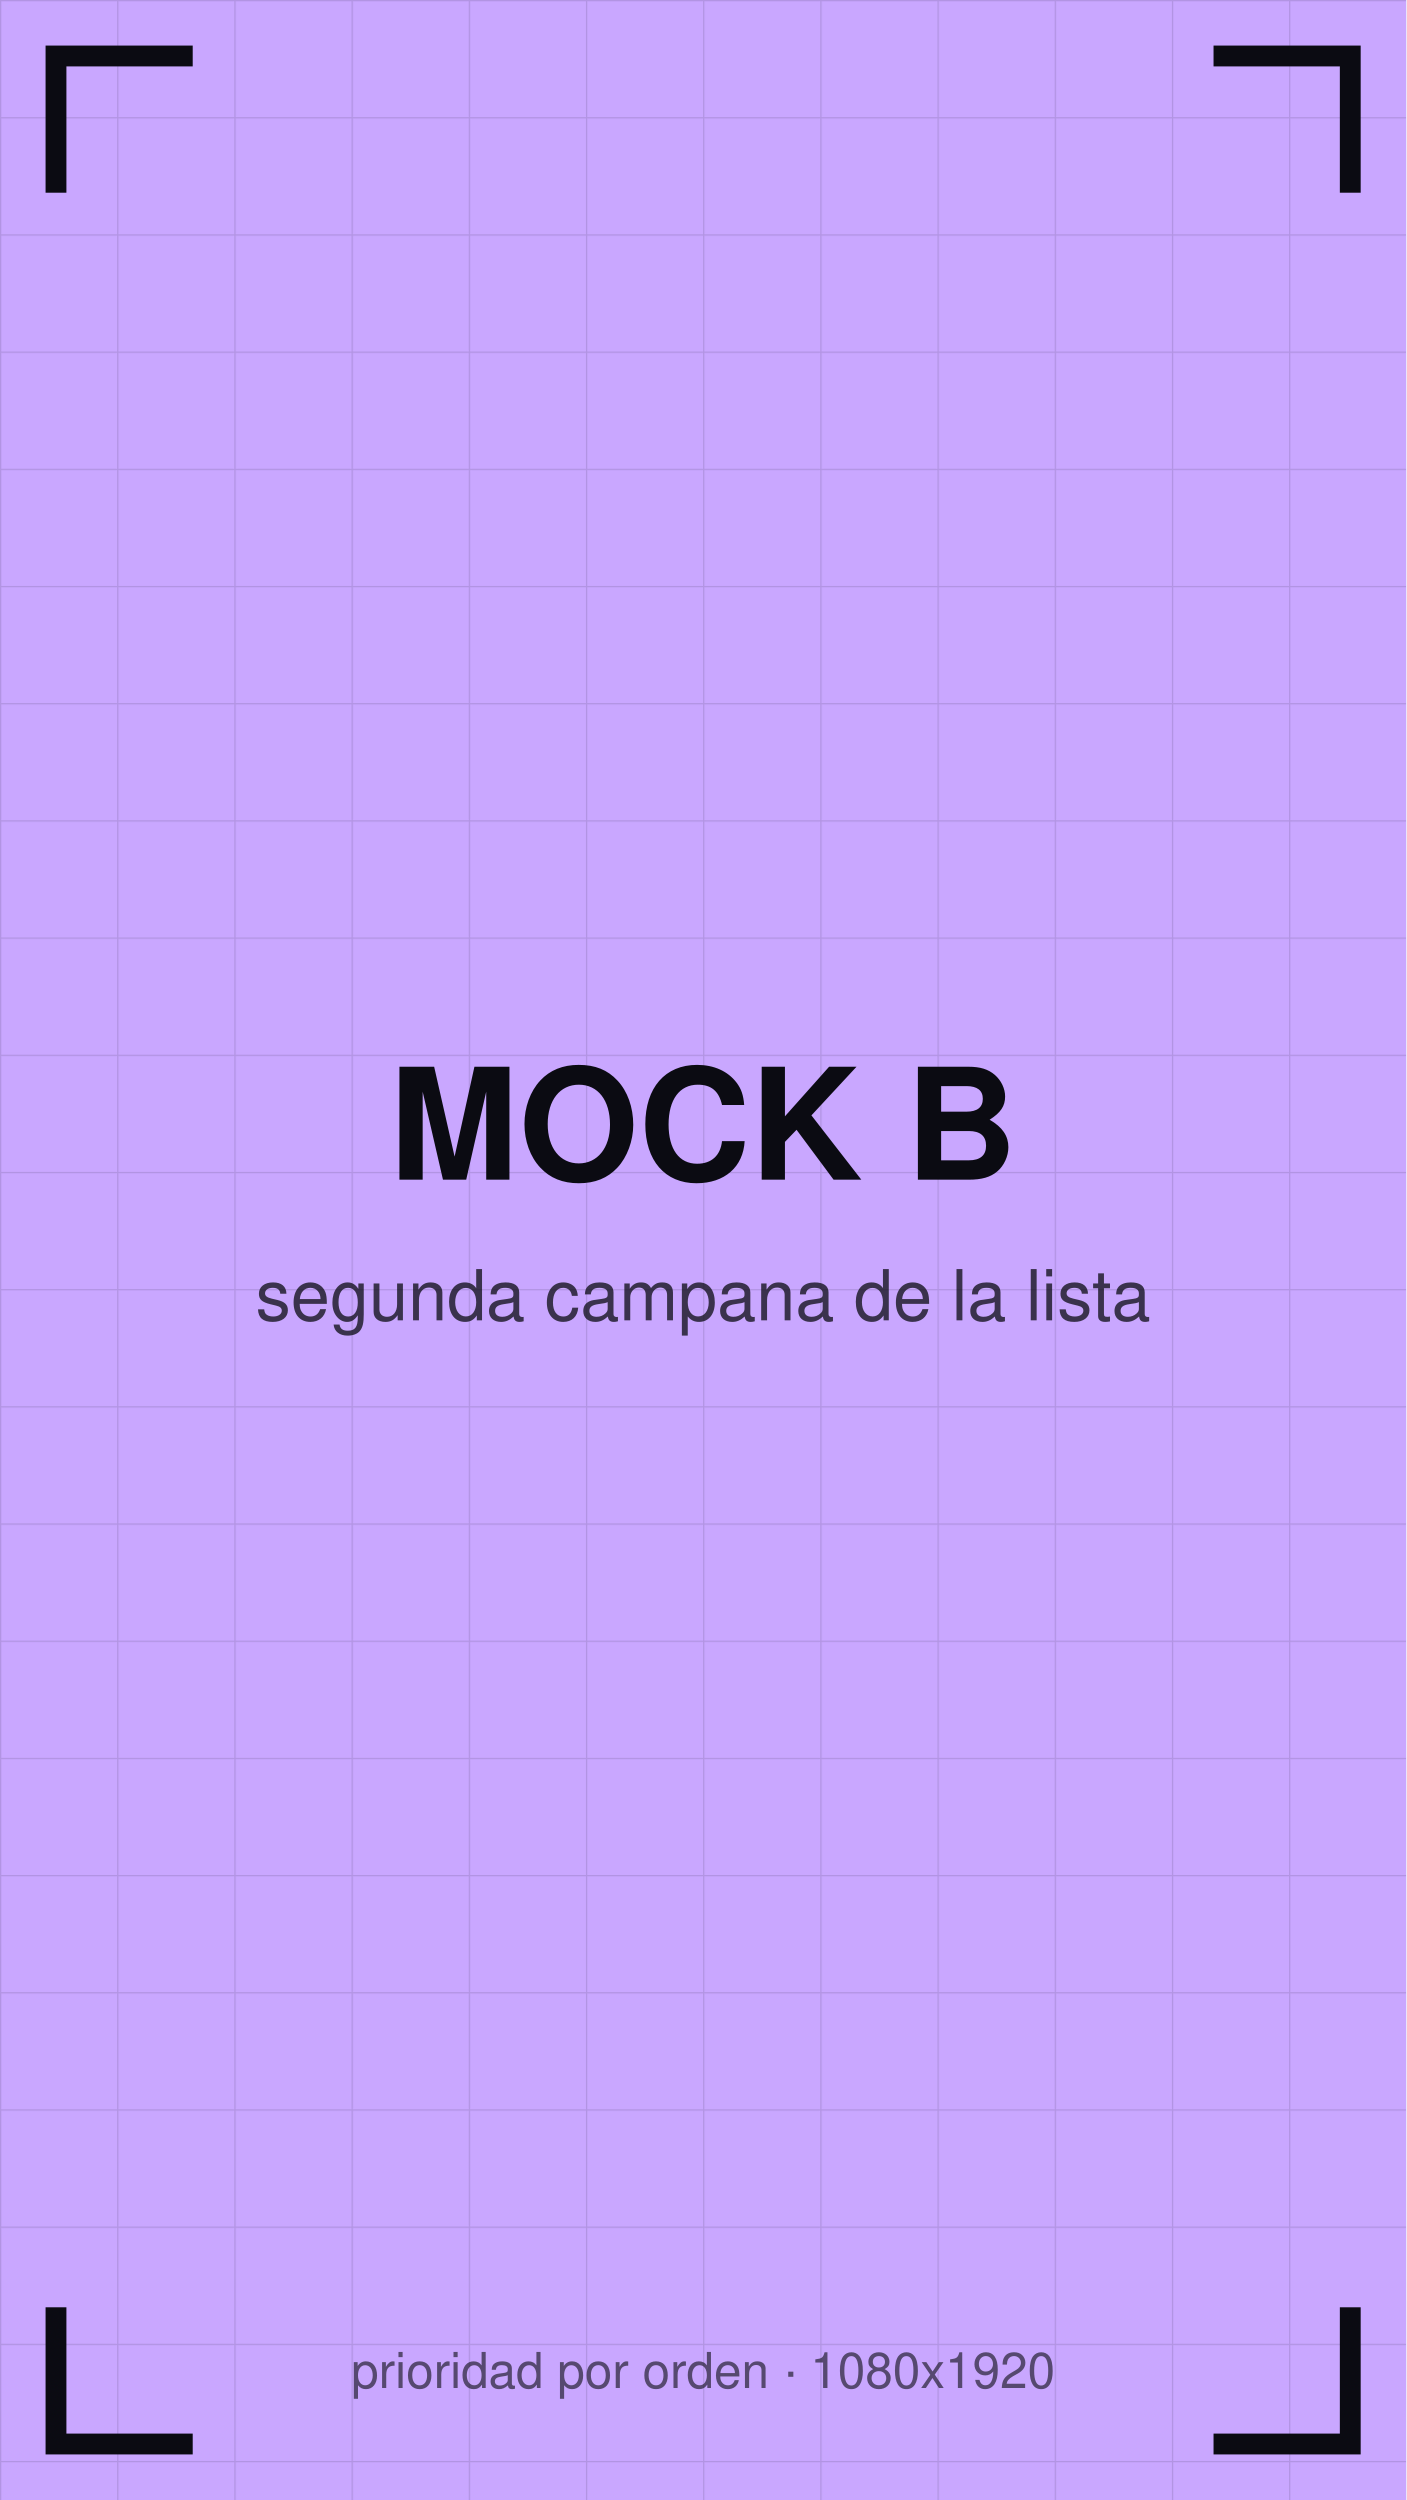
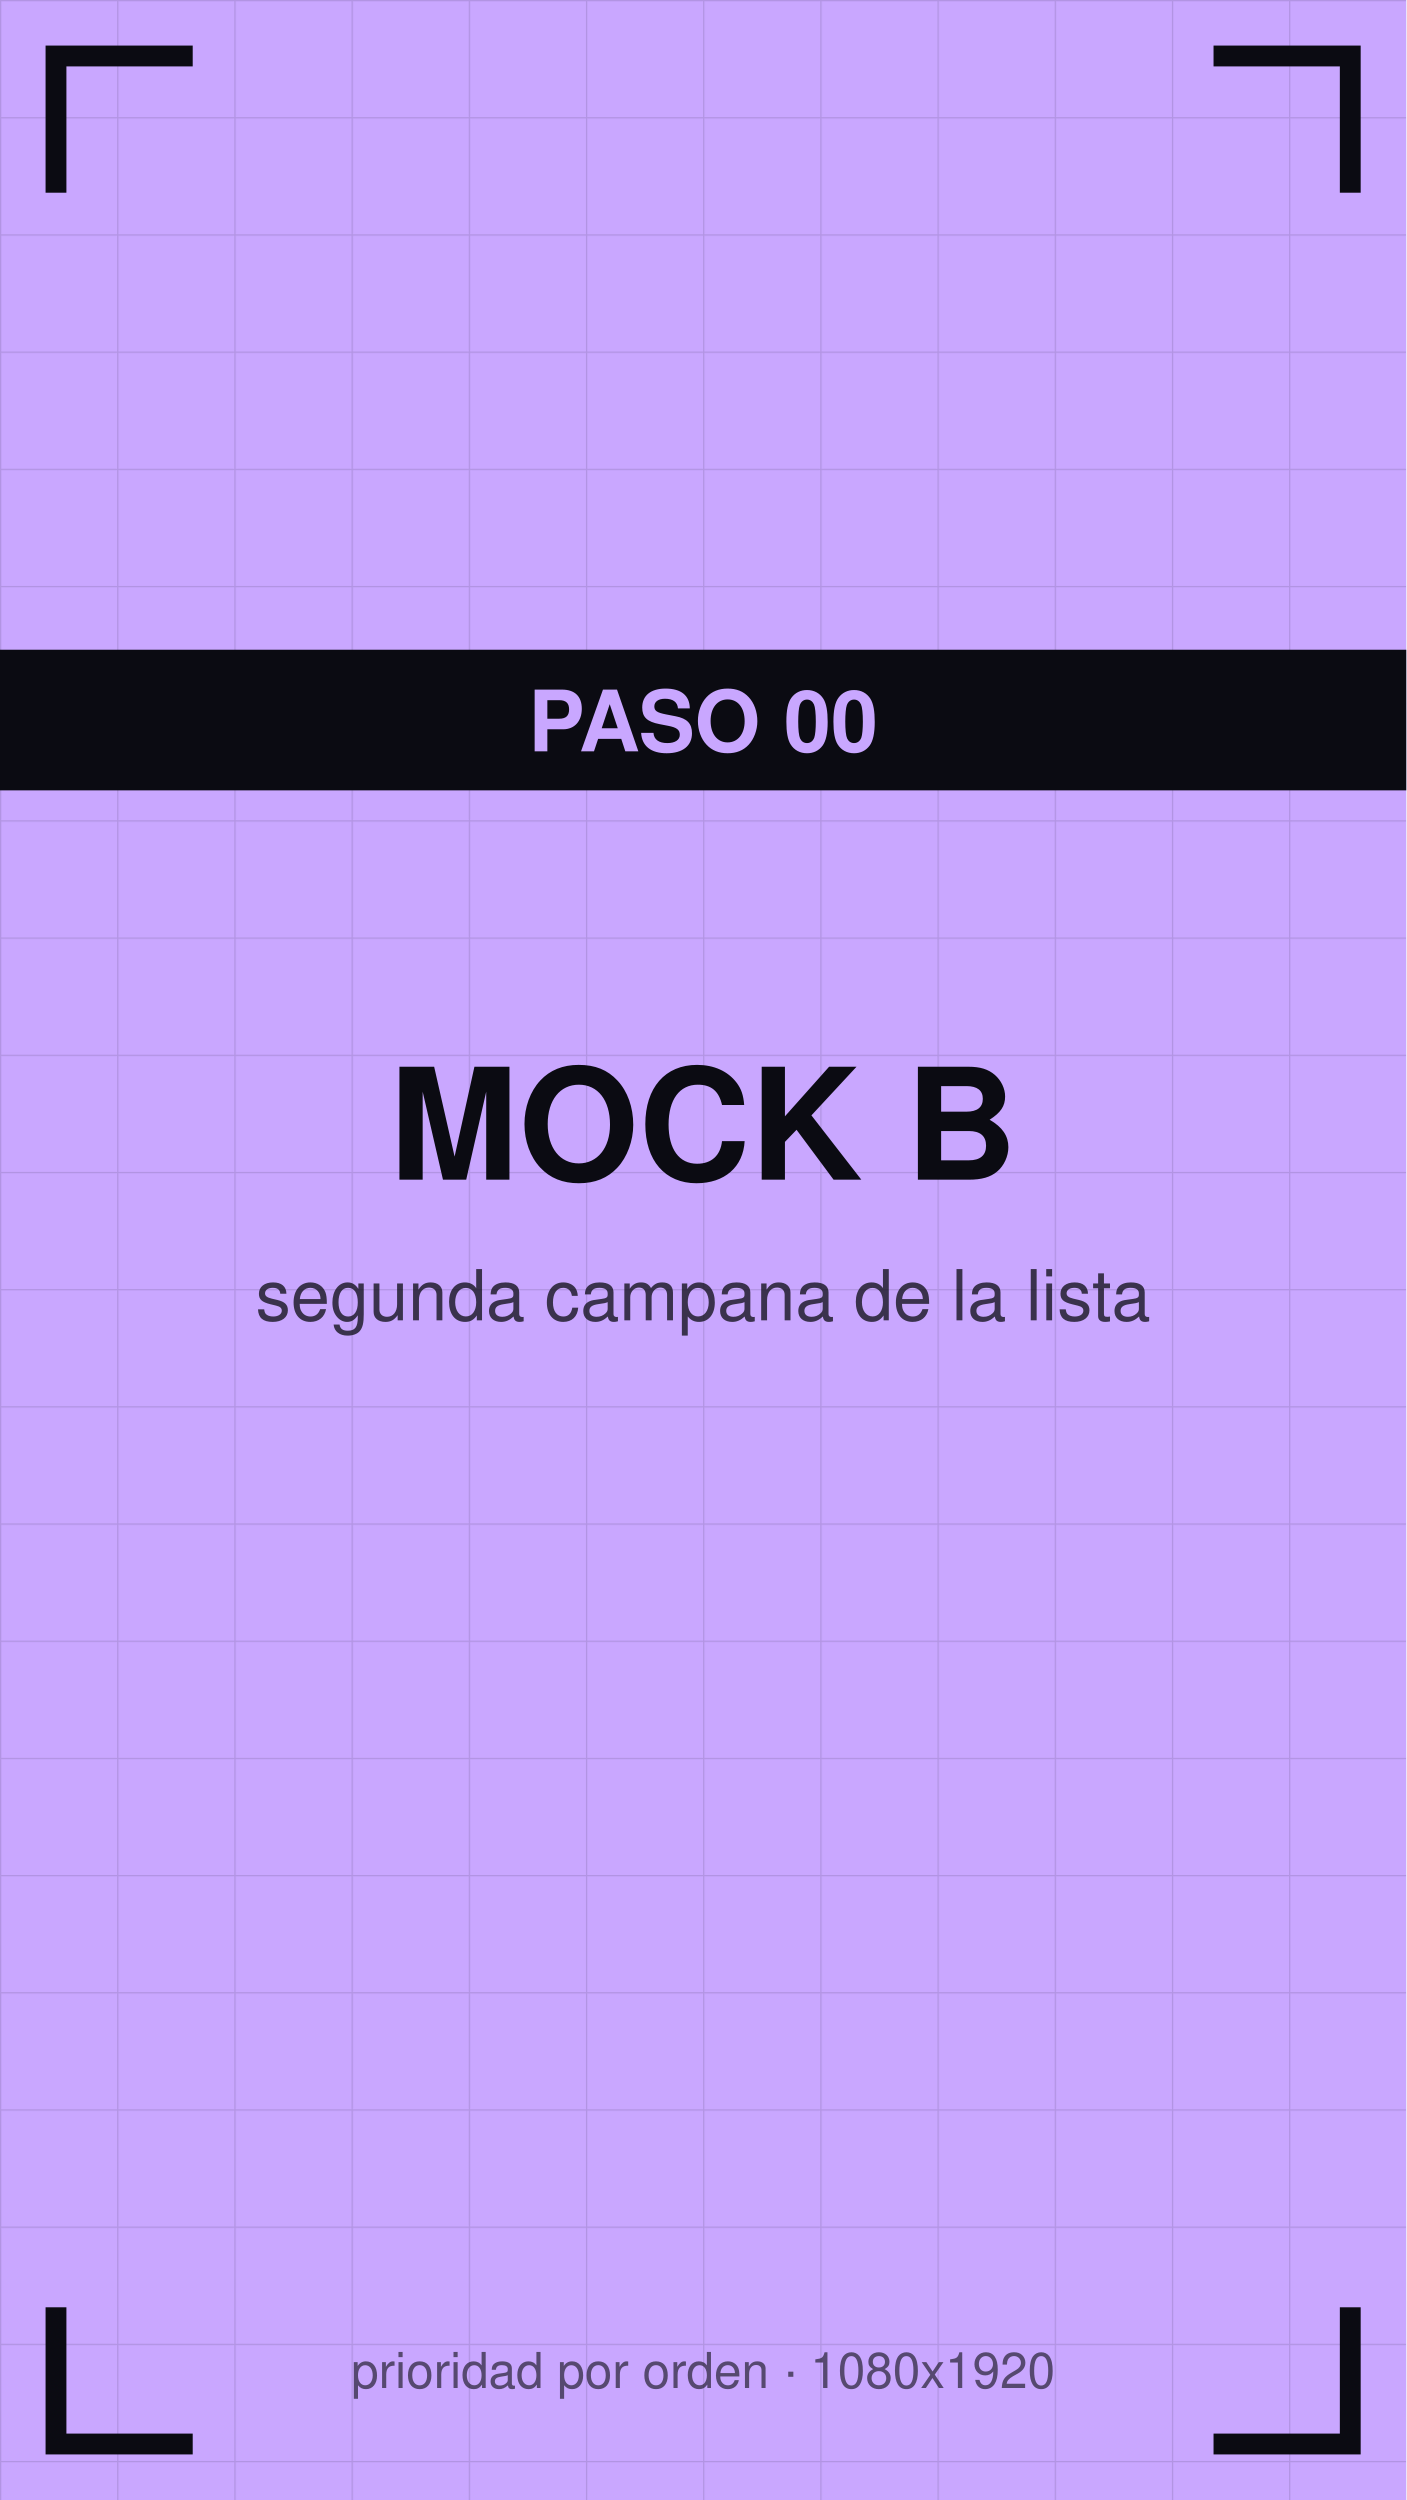
<svg xmlns="http://www.w3.org/2000/svg" viewBox="0 0 1080 1920" width="1080" height="1920">
  <defs>
    <pattern id="g" width="90" height="90" patternUnits="userSpaceOnUse">
      <path d="M90 0 L0 0 0 90" fill="none" stroke="#0b0b12" stroke-opacity="0.12" stroke-width="2" />
    </pattern>
  </defs>
  <rect width="1080" height="1920" fill="#c9a7ff" />
  <rect width="1080" height="1920" fill="url(#g)" />
  <path d="M43 140 V43 H140" stroke="#0b0b12" stroke-width="16" fill="none" stroke-linecap="square" />
  <path d="M1037 140 V43 H940" stroke="#0b0b12" stroke-width="16" fill="none" stroke-linecap="square" />
  <path d="M43 1780 V1877 H140" stroke="#0b0b12" stroke-width="16" fill="none" stroke-linecap="square" />
  <path d="M1037 1780 V1877 H940" stroke="#0b0b12" stroke-width="16" fill="none" stroke-linecap="square" />
  <text x="540" y="906" font-family="Helvetica,Arial,sans-serif" font-size="119" font-weight="bold" fill="#0b0b12" text-anchor="middle">MOCK B</text>
  <text x="540" y="1014" font-family="Helvetica,Arial,sans-serif" font-size="54" fill="#0b0b12" fill-opacity="0.75" text-anchor="middle">segunda campana de la lista</text>
+   <rect y="499" width="1080" height="108" fill="#0b0b12" />
+   <text x="540" y="577" font-family="Helvetica,Arial,sans-serif" font-size="65" font-weight="bold" fill="#c9a7ff" text-anchor="middle">PASO 00</text>
  <text x="540" y="1834" font-family="Helvetica,Arial,sans-serif" font-size="38" fill="#0b0b12" fill-opacity="0.6" text-anchor="middle">prioridad por orden · 1080x1920</text>
</svg>
